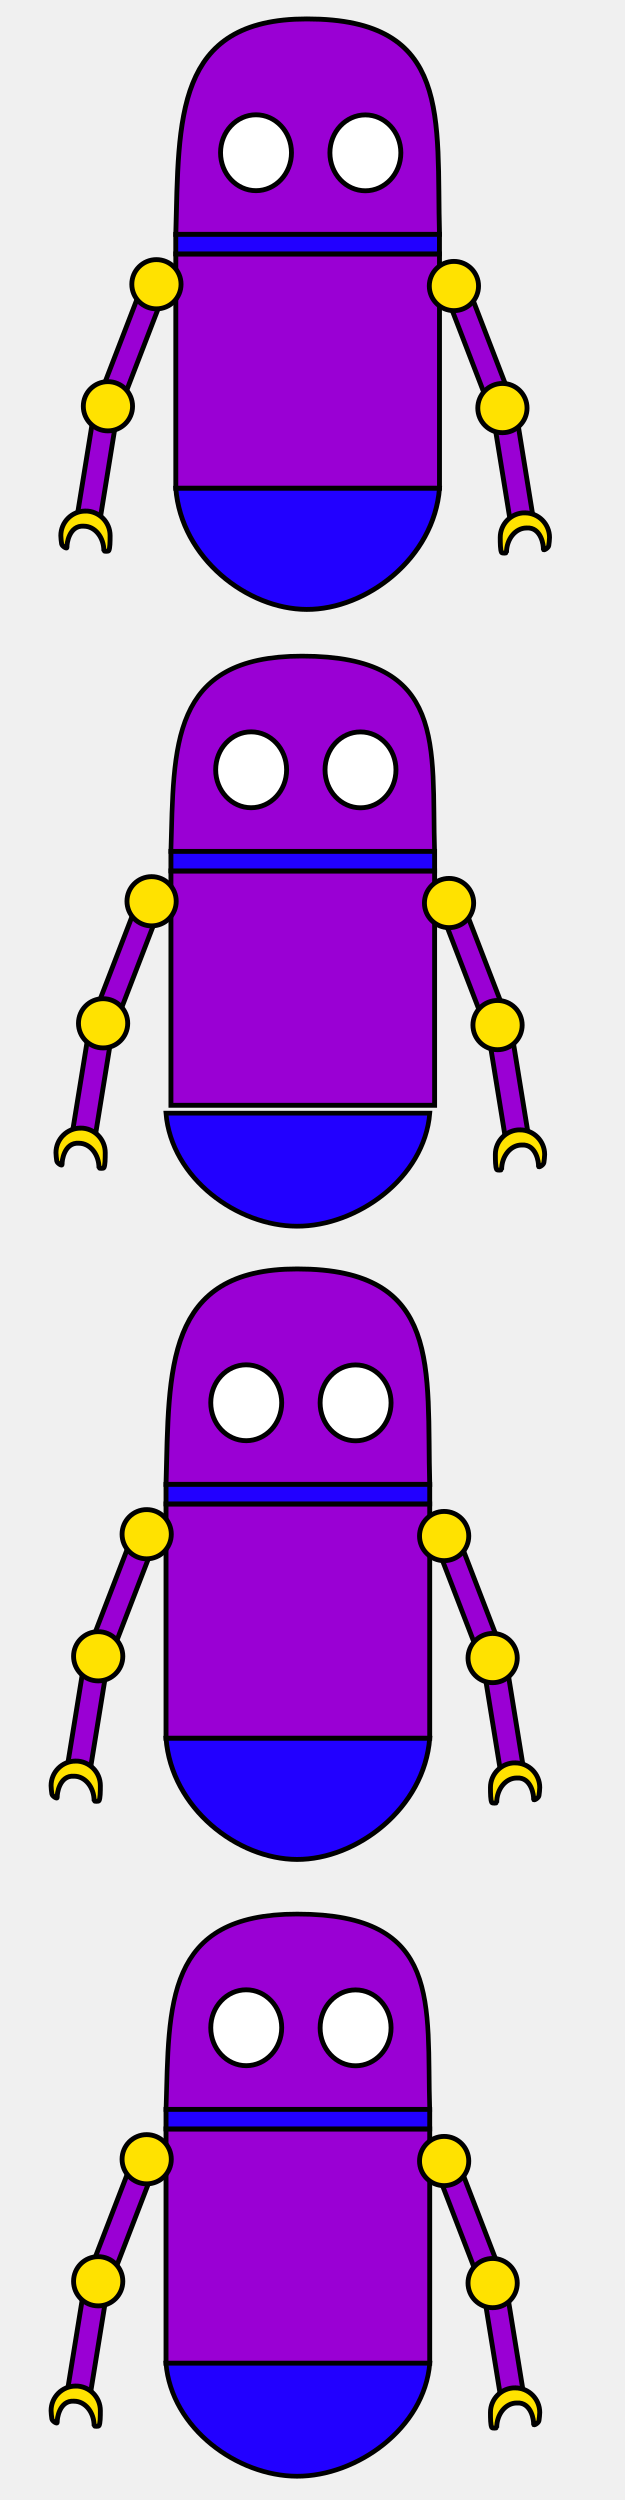
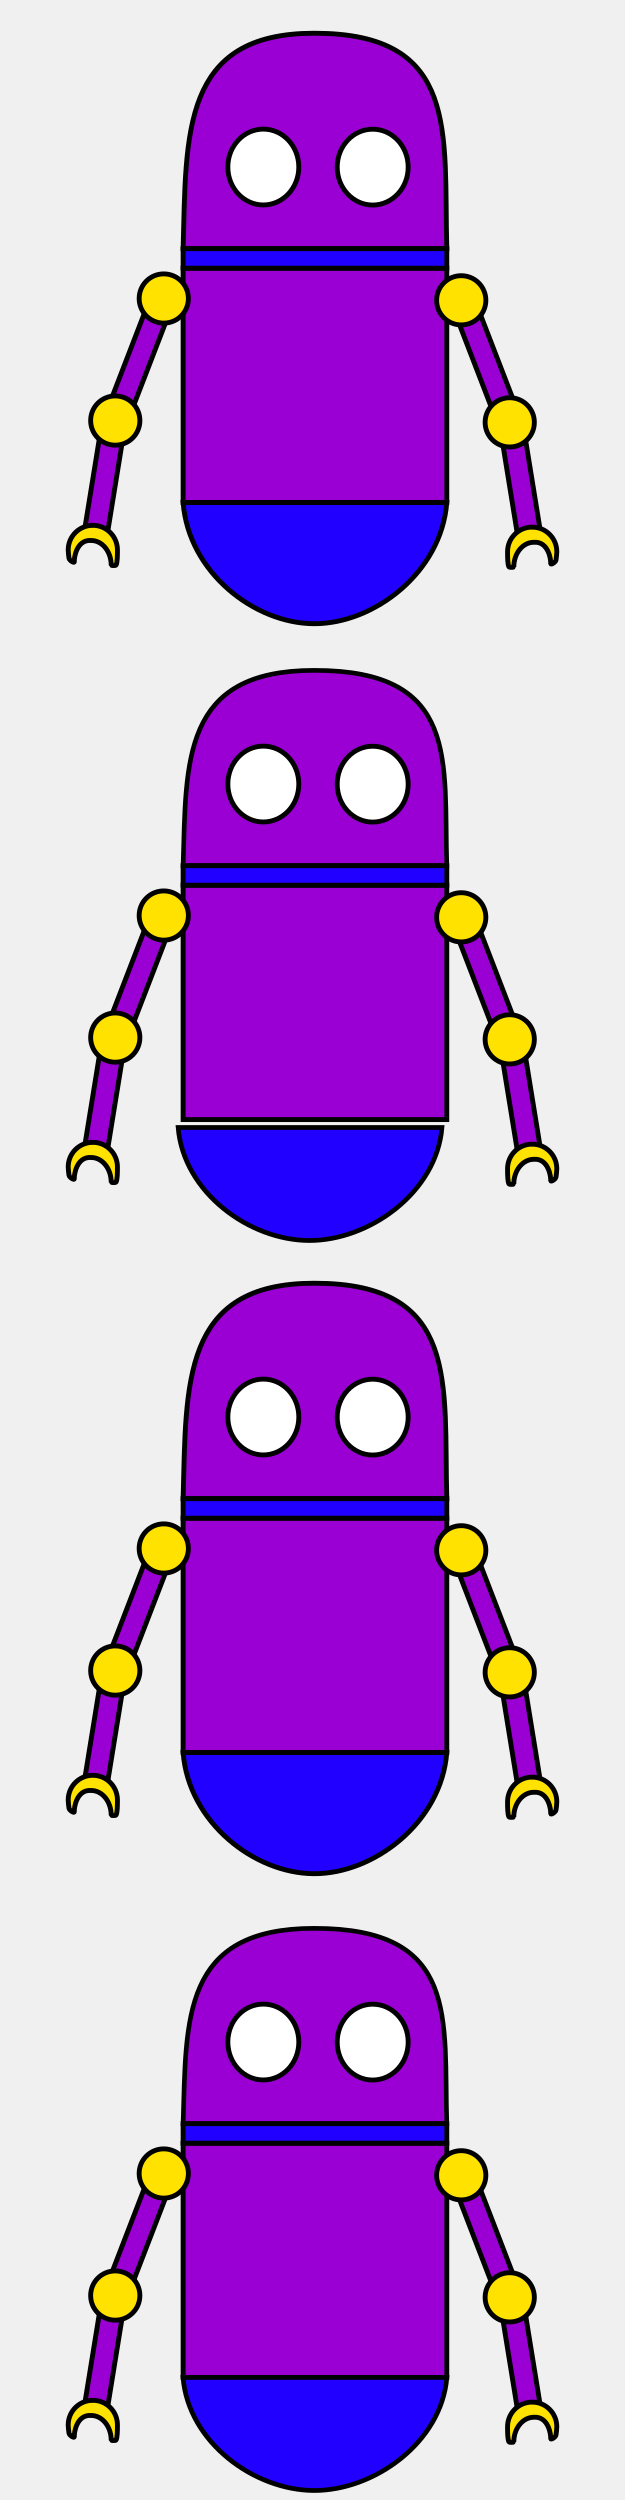
- <svg xmlns="http://www.w3.org/2000/svg" width="64" height="256" viewBox="0 0 16.933 67.733" version="1.1" id="svg8">
+ <svg xmlns="http://www.w3.org/2000/svg" width="192" height="768" viewBox="0 0 50.8 203.2" version="1.1" id="svg8">
  <defs id="defs2" />
-   <g id="layer3" style="opacity:0">
+   <g id="layer3" style="opacity:0" transform="translate(0,135.4667)">
    <rect style="fill:#abdee5;stroke:none;stroke-width:0.5" id="rect3851" width="16.933" height="16.933" x="0" y="-5.5511151e-17" />
    <rect style="fill:#86cfda;stroke:none;stroke-width:0.5" id="rect3851-2" width="16.933" height="16.933" x="8.9009603e-07" y="16.933" />
    <rect style="fill:#abdee5;stroke:none;stroke-width:0.5" id="rect3851-2-7" width="16.933" height="16.933" x="1.0391076e-06" y="33.867" />
    <rect style="fill:#61c0cf;stroke:none;stroke-width:0.5" id="rect3851-2-7-3" width="16.933" height="16.933" x="0" y="50.8" />
  </g>
-   <g id="layer1">
-     <path id="path884" style="fill:#9a00d4;stroke:#000000;stroke-width:0.132;stroke-miterlimit:4;stroke-dasharray:none;fill-opacity:1;stroke-opacity:1" d="M 8.314,0.513 C 4.719,0.513 4.848,3.217 4.763,6.35 h 7.144 C 11.82,3.215 12.274,0.513 8.317,0.513 h -0.003 z" />
-     <ellipse style="fill:#ffffff;stroke:#000000;stroke-width:0.132;stroke-miterlimit:4;stroke-dasharray:none;fill-opacity:1;stroke-opacity:1" id="path891" cx="6.936" cy="4.138" rx="0.961" ry="1.028" />
-     <ellipse style="fill:#ffffff;stroke:#000000;stroke-width:0.132;stroke-miterlimit:4;stroke-dasharray:none;fill-opacity:1;stroke-opacity:1" id="path891-6" cx="9.899" cy="4.141" rx="0.961" ry="1.028" />
-     <path id="rect917" style="fill:#9a00d4;stroke:#000000;stroke-width:0.132;stroke-miterlimit:4;stroke-dasharray:none;fill-opacity:1;stroke-opacity:1" d="m 4.763,6.879 h 7.144 V 13.229 H 4.763 Z" />
-     <rect style="fill:#2200ff;stroke:#000000;stroke-width:0.132;stroke-miterlimit:4;stroke-dasharray:none;fill-opacity:1;stroke-opacity:1" id="rect915" width="7.144" height="0.529" x="4.762" y="6.35" ry="0" />
-     <path id="path919" style="fill:#2200ff;stroke:#000000;stroke-width:0.132;stroke-miterlimit:4;stroke-dasharray:none;fill-opacity:1;stroke-opacity:1" d="m 4.763,13.229 c 0.147,1.895 1.935,3.276 3.546,3.282 1.623,0.006 3.451,-1.387 3.598,-3.282 z" />
-     <rect style="fill:#9a00d4;fill-opacity:1;stroke:#000000;stroke-width:0.132;stroke-miterlimit:4;stroke-dasharray:none;stroke-opacity:1" id="rect1009-6" width="0.627" height="2.865" x="11.384" y="13.272" transform="rotate(-9.220181)" />
-     <rect style="fill:#9a00d4;fill-opacity:1;stroke:#000000;stroke-width:0.132;stroke-miterlimit:4;stroke-dasharray:none;stroke-opacity:1" id="rect1009" width="0.627" height="2.865" x="8.407" y="12.03" transform="rotate(-21.07862)" />
-     <circle style="fill:#ffe200;fill-opacity:1;stroke:#000000;stroke-width:0.132;stroke-miterlimit:4;stroke-dasharray:none;stroke-opacity:1" id="path946" cx="12.298" cy="7.749" r="0.667" />
-     <path id="path946-5" style="fill:#ffe200;fill-opacity:1;stroke:#000000;stroke-width:0.132;stroke-miterlimit:4;stroke-dasharray:none;stroke-opacity:1" d="m 14.22,13.894 c -0.368,-4e-5 -0.667,0.299 -0.667,0.667 1.6e-5,0.164 0.003,0.345 0.036,0.407 0.014,0.027 0.133,0.016 0.133,0.006 -2e-6,-0.37 0.243,-0.669 0.543,-0.669 0.403,-0.031 0.467,0.494 0.456,0.571 -0.009,0.062 0.136,-0.031 0.145,-0.089 0.009,-0.058 0.022,-0.168 0.022,-0.225 -2.3e-5,-0.368 -0.299,-0.667 -0.667,-0.667 z" />
-     <circle style="fill:#ffe200;fill-opacity:1;stroke:#000000;stroke-width:0.132;stroke-miterlimit:4;stroke-dasharray:none;stroke-opacity:1" id="path946-3" cx="13.612" cy="11.056" r="0.667" />
-     <rect style="fill:#9a00d4;fill-opacity:1;stroke:#000000;stroke-width:0.132;stroke-miterlimit:4;stroke-dasharray:none;stroke-opacity:1" id="rect1009-6-9" width="0.627" height="2.865" x="-4.931" y="10.575" transform="matrix(-0.9870799,-0.1602289,-0.1602289,0.9870799,0,0)" />
-     <rect style="fill:#9a00d4;fill-opacity:1;stroke:#000000;stroke-width:0.132;stroke-miterlimit:4;stroke-dasharray:none;stroke-opacity:1" id="rect1009-1" width="0.627" height="2.865" x="-7.006" y="6.038" transform="matrix(-0.9330878,-0.3596487,-0.3596487,0.9330878,0,0)" />
-     <circle style="fill:#ffe200;fill-opacity:1;stroke:#000000;stroke-width:0.132;stroke-miterlimit:4;stroke-dasharray:none;stroke-opacity:1" id="path946-2" cx="-4.238" cy="7.701" r="0.667" transform="scale(-1,1)" />
-     <path id="path946-5-7" style="fill:#ffe200;fill-opacity:1;stroke:#000000;stroke-width:0.132;stroke-miterlimit:4;stroke-dasharray:none;stroke-opacity:1" d="m 2.316,13.845 c 0.368,-4e-5 0.667,0.299 0.667,0.667 -1.57e-5,0.164 -0.003,0.345 -0.036,0.407 -0.014,0.027 -0.133,0.016 -0.133,0.006 1.8e-6,-0.37 -0.243,-0.669 -0.543,-0.669 -0.403,-0.031 -0.467,0.494 -0.456,0.571 0.009,0.062 -0.136,-0.031 -0.145,-0.089 -0.009,-0.058 -0.022,-0.168 -0.022,-0.225 2.28e-5,-0.368 0.299,-0.667 0.667,-0.667 z" />
-     <circle style="fill:#ffe200;fill-opacity:1;stroke:#000000;stroke-width:0.132;stroke-miterlimit:4;stroke-dasharray:none;stroke-opacity:1" id="path946-3-0" cx="-2.924" cy="11.007" r="0.667" transform="scale(-1,1)" />
-     <path id="path884-0" style="fill:#9a00d4;stroke:#000000;stroke-width:0.126;stroke-miterlimit:4;stroke-dasharray:none;fill-opacity:1;stroke-opacity:1" d="m 8.182,17.776 c -3.595,0 -3.467,2.452 -3.552,5.292 h 7.144 c -0.086,-2.842 0.368,-5.292 -3.589,-5.292 h -0.003 z" />
-     <ellipse style="fill:#ffffff;stroke:#000000;stroke-width:0.132;stroke-miterlimit:4;stroke-dasharray:none;fill-opacity:1;stroke-opacity:1" id="path891-8" cx="6.804" cy="20.856" rx="0.961" ry="1.028" />
-     <ellipse style="fill:#ffffff;stroke:#000000;stroke-width:0.132;stroke-miterlimit:4;stroke-dasharray:none;fill-opacity:1;stroke-opacity:1" id="path891-6-9" cx="9.767" cy="20.858" rx="0.961" ry="1.028" />
-     <path id="rect917-3" style="fill:#9a00d4;stroke:#000000;stroke-width:0.132;stroke-miterlimit:4;stroke-dasharray:none;fill-opacity:1;stroke-opacity:1" d="m 4.631,23.596 h 7.144 v 6.35 H 4.631 Z" />
-     <rect style="fill:#2200ff;stroke:#000000;stroke-width:0.132;stroke-miterlimit:4;stroke-dasharray:none;fill-opacity:1;stroke-opacity:1" id="rect915-1" width="7.144" height="0.529" x="4.631" y="23.067" ry="0" />
-     <path id="path919-4" style="fill:#2200ff;stroke:#000000;stroke-width:0.128;stroke-miterlimit:4;stroke-dasharray:none;fill-opacity:1;stroke-opacity:1" d="m 4.496,30.16 c 0.147,1.768 1.936,3.057 3.548,3.062 1.624,0.005 3.453,-1.295 3.6,-3.062 z" />
-     <rect style="fill:#9a00d4;fill-opacity:1;stroke:#000000;stroke-width:0.132;stroke-miterlimit:4;stroke-dasharray:none;stroke-opacity:1" id="rect1009-6-8" width="0.627" height="2.865" x="8.575" y="29.752" transform="rotate(-9.220181)" />
-     <rect style="fill:#9a00d4;fill-opacity:1;stroke:#000000;stroke-width:0.132;stroke-miterlimit:4;stroke-dasharray:none;stroke-opacity:1" id="rect1009-9" width="0.627" height="2.865" x="2.271" y="27.582" transform="rotate(-21.07862)" />
-     <circle style="fill:#ffe200;fill-opacity:1;stroke:#000000;stroke-width:0.132;stroke-miterlimit:4;stroke-dasharray:none;stroke-opacity:1" id="path946-6" cx="12.166" cy="24.466" r="0.667" />
-     <path id="path946-5-77" style="fill:#ffe200;fill-opacity:1;stroke:#000000;stroke-width:0.132;stroke-miterlimit:4;stroke-dasharray:none;stroke-opacity:1" d="m 14.088,30.611 c -0.368,-4e-5 -0.667,0.299 -0.667,0.667 1.6e-5,0.164 0.003,0.345 0.036,0.407 0.014,0.027 0.133,0.016 0.133,0.006 -2e-6,-0.37 0.243,-0.669 0.543,-0.669 0.403,-0.031 0.467,0.494 0.456,0.571 -0.009,0.062 0.136,-0.031 0.145,-0.089 0.009,-0.058 0.022,-0.168 0.022,-0.225 -2.3e-5,-0.368 -0.299,-0.667 -0.667,-0.667 z" />
-     <circle style="fill:#ffe200;fill-opacity:1;stroke:#000000;stroke-width:0.132;stroke-miterlimit:4;stroke-dasharray:none;stroke-opacity:1" id="path946-3-3" cx="13.48" cy="27.773" r="0.667" />
-     <rect style="fill:#9a00d4;fill-opacity:1;stroke:#000000;stroke-width:0.132;stroke-miterlimit:4;stroke-dasharray:none;stroke-opacity:1" id="rect1009-6-9-7" width="0.627" height="2.865" x="-7.479" y="27.097" transform="matrix(-0.9870799,-0.1602289,-0.1602289,0.9870799,0,0)" />
-     <rect style="fill:#9a00d4;fill-opacity:1;stroke:#000000;stroke-width:0.132;stroke-miterlimit:4;stroke-dasharray:none;stroke-opacity:1" id="rect1009-1-1" width="0.627" height="2.865" x="-12.895" y="21.684" transform="matrix(-0.9330878,-0.3596487,-0.3596487,0.9330878,0,0)" />
-     <circle style="fill:#ffe200;fill-opacity:1;stroke:#000000;stroke-width:0.132;stroke-miterlimit:4;stroke-dasharray:none;stroke-opacity:1" id="path946-2-2" cx="-4.107" cy="24.418" r="0.667" transform="scale(-1,1)" />
-     <path id="path946-5-7-2" style="fill:#ffe200;fill-opacity:1;stroke:#000000;stroke-width:0.132;stroke-miterlimit:4;stroke-dasharray:none;stroke-opacity:1" d="m 2.184,30.563 c 0.368,-4e-5 0.667,0.299 0.667,0.667 -1.5e-5,0.164 -0.003,0.345 -0.036,0.407 -0.014,0.027 -0.133,0.016 -0.133,0.006 2e-6,-0.37 -0.243,-0.669 -0.543,-0.669 -0.403,-0.031 -0.467,0.494 -0.456,0.571 0.009,0.062 -0.136,-0.031 -0.145,-0.089 -0.009,-0.058 -0.022,-0.168 -0.022,-0.225 2.2e-5,-0.368 0.299,-0.667 0.667,-0.667 z" />
-     <circle style="fill:#ffe200;fill-opacity:1;stroke:#000000;stroke-width:0.132;stroke-miterlimit:4;stroke-dasharray:none;stroke-opacity:1" id="path946-3-0-1" cx="-2.793" cy="27.725" r="0.667" transform="scale(-1,1)" />
-     <path id="path884-5" style="fill:#9a00d4;stroke:#000000;stroke-width:0.132;stroke-miterlimit:4;stroke-dasharray:none;fill-opacity:1;stroke-opacity:1" d="m 8.05,34.38 c -3.595,0 -3.467,2.704 -3.552,5.837 h 7.144 c -0.086,-3.135 0.368,-5.837 -3.589,-5.837 h -0.003 z" />
-     <ellipse style="fill:#ffffff;stroke:#000000;stroke-width:0.132;stroke-miterlimit:4;stroke-dasharray:none;fill-opacity:1;stroke-opacity:1" id="path891-0" cx="6.671" cy="38.005" rx="0.961" ry="1.028" />
-     <ellipse style="fill:#ffffff;stroke:#000000;stroke-width:0.132;stroke-miterlimit:4;stroke-dasharray:none;fill-opacity:1;stroke-opacity:1" id="path891-6-90" cx="9.634" cy="38.008" rx="0.961" ry="1.028" />
-     <path id="rect917-4" style="fill:#9a00d4;stroke:#000000;stroke-width:0.132;stroke-miterlimit:4;stroke-dasharray:none;fill-opacity:1;stroke-opacity:1" d="m 4.498,40.746 h 7.144 v 6.35 H 4.498 Z" />
-     <rect style="fill:#2200ff;stroke:#000000;stroke-width:0.132;stroke-miterlimit:4;stroke-dasharray:none;fill-opacity:1;stroke-opacity:1" id="rect915-0" width="7.144" height="0.529" x="4.498" y="40.217" ry="0" />
-     <path id="path919-1" style="fill:#2200ff;stroke:#000000;stroke-width:0.132;stroke-miterlimit:4;stroke-dasharray:none;fill-opacity:1;stroke-opacity:1" d="m 4.498,47.096 c 0.147,1.895 1.935,3.276 3.546,3.282 1.623,0.006 3.451,-1.387 3.598,-3.282 z" />
-     <rect style="fill:#9a00d4;fill-opacity:1;stroke:#000000;stroke-width:0.132;stroke-miterlimit:4;stroke-dasharray:none;stroke-opacity:1" id="rect1009-6-3" width="0.627" height="2.865" x="5.696" y="46.659" transform="rotate(-9.220181)" />
-     <rect style="fill:#9a00d4;fill-opacity:1;stroke:#000000;stroke-width:0.132;stroke-miterlimit:4;stroke-dasharray:none;stroke-opacity:1" id="rect1009-7" width="0.627" height="2.865" x="-4.02" y="43.536" transform="rotate(-21.07862)" />
-     <circle style="fill:#ffe200;fill-opacity:1;stroke:#000000;stroke-width:0.132;stroke-miterlimit:4;stroke-dasharray:none;stroke-opacity:1" id="path946-4" cx="12.033" cy="41.616" r="0.667" />
-     <path id="path946-5-1" style="fill:#ffe200;fill-opacity:1;stroke:#000000;stroke-width:0.132;stroke-miterlimit:4;stroke-dasharray:none;stroke-opacity:1" d="m 13.955,47.761 c -0.368,-4e-5 -0.667,0.299 -0.667,0.667 1.6e-5,0.164 0.003,0.345 0.036,0.407 0.014,0.027 0.133,0.016 0.133,0.006 -2e-6,-0.37 0.243,-0.669 0.543,-0.669 0.403,-0.031 0.467,0.494 0.456,0.571 -0.009,0.062 0.136,-0.031 0.145,-0.089 0.009,-0.058 0.022,-0.168 0.022,-0.225 -2.3e-5,-0.368 -0.299,-0.667 -0.667,-0.667 z" />
-     <circle style="fill:#ffe200;fill-opacity:1;stroke:#000000;stroke-width:0.132;stroke-miterlimit:4;stroke-dasharray:none;stroke-opacity:1" id="path946-3-1" cx="13.347" cy="44.922" r="0.667" />
-     <rect style="fill:#9a00d4;fill-opacity:1;stroke:#000000;stroke-width:0.132;stroke-miterlimit:4;stroke-dasharray:none;stroke-opacity:1" id="rect1009-6-9-3" width="0.627" height="2.865" x="-10.096" y="44.046" transform="matrix(-0.9870799,-0.1602289,-0.1602289,0.9870799,0,0)" />
-     <rect style="fill:#9a00d4;fill-opacity:1;stroke:#000000;stroke-width:0.132;stroke-miterlimit:4;stroke-dasharray:none;stroke-opacity:1" id="rect1009-1-0" width="0.627" height="2.865" x="-18.939" y="37.734" transform="matrix(-0.9330878,-0.3596487,-0.3596487,0.9330878,0,0)" />
-     <circle style="fill:#ffe200;fill-opacity:1;stroke:#000000;stroke-width:0.132;stroke-miterlimit:4;stroke-dasharray:none;stroke-opacity:1" id="path946-2-3" cx="-3.974" cy="41.567" r="0.667" transform="scale(-1,1)" />
-     <path id="path946-5-7-21" style="fill:#ffe200;fill-opacity:1;stroke:#000000;stroke-width:0.132;stroke-miterlimit:4;stroke-dasharray:none;stroke-opacity:1" d="m 2.052,47.712 c 0.368,-4e-5 0.667,0.299 0.667,0.667 -1.5e-5,0.164 -0.003,0.345 -0.036,0.407 -0.014,0.027 -0.133,0.016 -0.133,0.006 2e-6,-0.37 -0.243,-0.669 -0.543,-0.669 -0.403,-0.031 -0.467,0.494 -0.456,0.571 0.009,0.062 -0.136,-0.031 -0.145,-0.089 -0.009,-0.058 -0.022,-0.168 -0.022,-0.225 2.2e-5,-0.368 0.299,-0.667 0.667,-0.667 z" />
-     <circle style="fill:#ffe200;fill-opacity:1;stroke:#000000;stroke-width:0.132;stroke-miterlimit:4;stroke-dasharray:none;stroke-opacity:1" id="path946-3-0-7" cx="-2.66" cy="44.874" r="0.667" transform="scale(-1,1)" />
-     <path id="path884-0-5" style="fill:#9a00d4;stroke:#000000;stroke-width:0.126;stroke-miterlimit:4;stroke-dasharray:none;stroke-opacity:1;fill-opacity:1" d="m 8.05,51.858 c -3.595,0 -3.467,2.452 -3.552,5.292 h 7.144 c -0.086,-2.842 0.368,-5.292 -3.589,-5.292 h -0.003 z" />
-     <ellipse style="fill:#ffffff;stroke:#000000;stroke-width:0.132;stroke-miterlimit:4;stroke-dasharray:none;fill-opacity:1;stroke-opacity:1" id="path891-8-6" cx="6.671" cy="54.938" rx="0.961" ry="1.028" />
-     <ellipse style="fill:#ffffff;stroke:#000000;stroke-width:0.132;stroke-miterlimit:4;stroke-dasharray:none;fill-opacity:1;stroke-opacity:1" id="path891-6-9-5" cx="9.634" cy="54.941" rx="0.961" ry="1.028" />
-     <path id="rect917-3-4" style="fill:#9a00d4;stroke:#000000;stroke-width:0.132;stroke-miterlimit:4;stroke-dasharray:none;stroke-opacity:1;fill-opacity:1" d="m 4.498,57.679 h 7.144 v 6.35 H 4.498 Z" />
-     <rect style="fill:#2200ff;stroke:#000000;stroke-width:0.132;stroke-miterlimit:4;stroke-dasharray:none;fill-opacity:1;stroke-opacity:1" id="rect915-1-2" width="7.144" height="0.529" x="4.498" y="57.15" ry="0" />
-     <path id="path919-4-2" style="fill:#2200ff;stroke:#000000;stroke-width:0.128;stroke-miterlimit:4;stroke-dasharray:none;fill-opacity:1;stroke-opacity:1" d="m 4.496,64.027 c 0.147,1.768 1.936,3.057 3.548,3.062 1.624,0.005 3.453,-1.295 3.6,-3.062 z" />
-     <rect style="fill:#9a00d4;fill-opacity:1;stroke:#000000;stroke-width:0.132;stroke-miterlimit:4;stroke-dasharray:none;stroke-opacity:1" id="rect1009-6-8-1" width="0.627" height="2.865" x="2.983" y="63.374" transform="rotate(-9.220181)" />
-     <rect style="fill:#9a00d4;fill-opacity:1;stroke:#000000;stroke-width:0.132;stroke-miterlimit:4;stroke-dasharray:none;stroke-opacity:1" id="rect1009-9-7" width="0.627" height="2.865" x="-10.11" y="59.336" transform="rotate(-21.07862)" />
-     <circle style="fill:#ffe200;fill-opacity:1;stroke:#000000;stroke-width:0.132;stroke-miterlimit:4;stroke-dasharray:none;stroke-opacity:1" id="path946-6-2" cx="12.033" cy="58.549" r="0.667" />
-     <path id="path946-5-77-4" style="fill:#ffe200;fill-opacity:1;stroke:#000000;stroke-width:0.132;stroke-miterlimit:4;stroke-dasharray:none;stroke-opacity:1" d="m 13.955,64.694 c -0.368,-4e-5 -0.667,0.299 -0.667,0.667 1.6e-5,0.164 0.003,0.345 0.036,0.407 0.014,0.027 0.133,0.016 0.133,0.006 -2e-6,-0.37 0.243,-0.669 0.543,-0.669 0.403,-0.031 0.467,0.494 0.456,0.571 -0.009,0.062 0.136,-0.031 0.145,-0.089 0.009,-0.058 0.022,-0.168 0.022,-0.225 -2.3e-5,-0.368 -0.299,-0.667 -0.667,-0.667 z" />
-     <circle style="fill:#ffe200;fill-opacity:1;stroke:#000000;stroke-width:0.132;stroke-miterlimit:4;stroke-dasharray:none;stroke-opacity:1" id="path946-3-3-1" cx="13.347" cy="61.856" r="0.667" />
-     <rect style="fill:#9a00d4;fill-opacity:1;stroke:#000000;stroke-width:0.132;stroke-miterlimit:4;stroke-dasharray:none;stroke-opacity:1" id="rect1009-6-9-7-6" width="0.627" height="2.865" x="-12.809" y="60.761" transform="matrix(-0.9870799,-0.1602289,-0.1602289,0.9870799,0,0)" />
-     <rect style="fill:#9a00d4;fill-opacity:1;stroke:#000000;stroke-width:0.132;stroke-miterlimit:4;stroke-dasharray:none;stroke-opacity:1" id="rect1009-1-1-5" width="0.627" height="2.865" x="-25.029" y="53.534" transform="matrix(-0.9330878,-0.3596487,-0.3596487,0.9330878,0,0)" />
-     <circle style="fill:#ffe200;fill-opacity:1;stroke:#000000;stroke-width:0.132;stroke-miterlimit:4;stroke-dasharray:none;stroke-opacity:1" id="path946-2-2-7" cx="-3.974" cy="58.501" r="0.667" transform="scale(-1,1)" />
-     <path id="path946-5-7-2-8" style="fill:#ffe200;fill-opacity:1;stroke:#000000;stroke-width:0.132;stroke-miterlimit:4;stroke-dasharray:none;stroke-opacity:1" d="m 2.052,64.645 c 0.368,-4e-5 0.667,0.299 0.667,0.667 -1.5e-5,0.164 -0.003,0.345 -0.036,0.407 -0.014,0.027 -0.133,0.016 -0.133,0.006 2e-6,-0.37 -0.243,-0.669 -0.543,-0.669 -0.403,-0.031 -0.467,0.494 -0.456,0.571 0.009,0.062 -0.136,-0.031 -0.145,-0.089 -0.009,-0.058 -0.022,-0.168 -0.022,-0.225 2.2e-5,-0.368 0.299,-0.667 0.667,-0.667 z" />
-     <circle style="fill:#ffe200;fill-opacity:1;stroke:#000000;stroke-width:0.132;stroke-miterlimit:4;stroke-dasharray:none;stroke-opacity:1" id="path946-3-0-1-5" cx="-2.66" cy="61.807" r="0.667" transform="scale(-1,1)" />
+   <g id="layer1" transform="translate(0,135.4667)">
+     <g id="g6335" transform="translate(3.23227)">
+       <path d="m 22.306,-132.766 c -10.785,0 -10.4,8.113 -10.655,17.511 h 21.432 c -0.258,-9.404 1.105,-17.511 -10.766,-17.511 h -0.01 z" style="fill:#9a00d4;fill-opacity:1;stroke:#000000;stroke-width:0.397;stroke-miterlimit:4;stroke-dasharray:none;stroke-opacity:1" id="path884" />
+       <ellipse ry="3.083" rx="2.884" cy="-121.89" cx="18.17" id="path891" style="fill:#ffffff;fill-opacity:1;stroke:#000000;stroke-width:0.397;stroke-miterlimit:4;stroke-dasharray:none;stroke-opacity:1" />
+       <ellipse ry="3.083" rx="2.884" cy="-121.883" cx="27.061" id="path891-6" style="fill:#ffffff;fill-opacity:1;stroke:#000000;stroke-width:0.397;stroke-miterlimit:4;stroke-dasharray:none;stroke-opacity:1" />
+       <path d="m 11.651,-113.668 h 21.432 v 19.05 H 11.651 Z" style="fill:#9a00d4;fill-opacity:1;stroke:#000000;stroke-width:0.397;stroke-miterlimit:4;stroke-dasharray:none;stroke-opacity:1" id="rect917" />
+       <rect ry="0" y="-115.255" x="11.651" height="1.587" width="21.432" id="rect915" style="fill:#2200ff;fill-opacity:1;stroke:#000000;stroke-width:0.397;stroke-miterlimit:4;stroke-dasharray:none;stroke-opacity:1" />
+       <path d="m 11.651,-94.618 c 0.441,5.684 5.805,9.829 10.637,9.847 4.87,0.018 10.354,-4.162 10.795,-9.847 z" style="fill:#2200ff;fill-opacity:1;stroke:#000000;stroke-width:0.397;stroke-miterlimit:4;stroke-dasharray:none;stroke-opacity:1" id="path919" />
+       <rect transform="matrix(0.9870804,-0.1602258,0.160232,0.9870794,0,0)" y="-93.176" x="53.07" height="8.596" width="1.882" id="rect1009-6" style="fill:#9a00d4;fill-opacity:1;stroke:#000000;stroke-width:0.397;stroke-miterlimit:4;stroke-dasharray:none;stroke-opacity:1" />
+       <rect transform="matrix(0.9330902,-0.3596425,0.359655,0.9330854,0,0)" y="-90.176" x="71.063" height="8.596" width="1.882" id="rect1009" style="fill:#9a00d4;fill-opacity:1;stroke:#000000;stroke-width:0.397;stroke-miterlimit:4;stroke-dasharray:none;stroke-opacity:1" />
+       <ellipse ry="2.001" rx="2.001" cy="-111.058" cx="34.257" id="path946" style="fill:#ffe200;fill-opacity:1;stroke:#000000;stroke-width:0.397;stroke-miterlimit:4;stroke-dasharray:none;stroke-opacity:1" />
+       <path d="m 40.024,-92.624 c -1.105,-1.2e-4 -2.002,0.896 -2.002,2.001 4.7e-5,0.492 0.01,1.035 0.108,1.222 0.042,0.08 0.4,0.049 0.4,0.018 -6e-6,-1.109 0.729,-2.008 1.628,-2.008 1.21,-0.093 1.4,1.481 1.367,1.712 -0.026,0.185 0.409,-0.094 0.435,-0.267 0.026,-0.173 0.065,-0.505 0.065,-0.675 -7e-5,-1.105 -0.896,-2.001 -2.001,-2.001 z" style="fill:#ffe200;fill-opacity:1;stroke:#000000;stroke-width:0.397;stroke-miterlimit:4;stroke-dasharray:none;stroke-opacity:1" id="path946-5" />
+       <ellipse ry="2.001" rx="2.001" cy="-101.138" cx="38.199" id="path946-3" style="fill:#ffe200;fill-opacity:1;stroke:#000000;stroke-width:0.397;stroke-miterlimit:4;stroke-dasharray:none;stroke-opacity:1" />
+       <rect transform="matrix(-0.9870804,-0.1602258,-0.160232,0.9870794,0,0)" y="-100.423" x="9.33" height="8.596" width="1.882" id="rect1009-6-9" style="fill:#9a00d4;fill-opacity:1;stroke:#000000;stroke-width:0.397;stroke-miterlimit:4;stroke-dasharray:none;stroke-opacity:1" />
+       <rect transform="matrix(-0.9330902,-0.3596425,-0.359655,0.9330854,0,0)" y="-106.257" x="29.747" height="8.596" width="1.882" id="rect1009-1" style="fill:#9a00d4;fill-opacity:1;stroke:#000000;stroke-width:0.397;stroke-miterlimit:4;stroke-dasharray:none;stroke-opacity:1" />
+       <ellipse ry="2.001" rx="2.001" transform="scale(-1,1)" cy="-111.204" cx="-10.079" id="path946-2" style="fill:#ffe200;fill-opacity:1;stroke:#000000;stroke-width:0.397;stroke-miterlimit:4;stroke-dasharray:none;stroke-opacity:1" />
+       <path d="m 4.312,-92.769 c 1.105,-1.2e-4 2.002,0.896 2.002,2.001 -4.71e-5,0.492 -0.01,1.035 -0.108,1.222 -0.042,0.08 -0.4,0.049 -0.4,0.018 5.5e-6,-1.109 -0.729,-2.008 -1.628,-2.008 -1.21,-0.093 -1.4,1.481 -1.367,1.712 0.027,0.185 -0.409,-0.094 -0.435,-0.267 -0.026,-0.173 -0.065,-0.505 -0.065,-0.675 6.84e-5,-1.105 0.896,-2.001 2.001,-2.001 z" style="fill:#ffe200;fill-opacity:1;stroke:#000000;stroke-width:0.397;stroke-miterlimit:4;stroke-dasharray:none;stroke-opacity:1" id="path946-5-7" />
+       <ellipse ry="2.001" rx="2.001" transform="scale(-1,1)" cy="-101.284" cx="-6.137" id="path946-3-0" style="fill:#ffe200;fill-opacity:1;stroke:#000000;stroke-width:0.397;stroke-miterlimit:4;stroke-dasharray:none;stroke-opacity:1" />
+     </g>
+     <g id="g6353" transform="translate(3.628097)">
+       <path d="m 21.91,-80.979 c -10.785,0 -10.4,7.355 -10.655,15.875 h 21.432 c -0.258,-8.526 1.105,-15.875 -10.766,-15.875 h -0.01 z" style="fill:#9a00d4;fill-opacity:1;stroke:#000000;stroke-width:0.378;stroke-miterlimit:4;stroke-dasharray:none;stroke-opacity:1" id="path884-0" />
+       <ellipse ry="3.083" rx="2.884" cy="-71.739" cx="17.775" id="path891-8" style="fill:#ffffff;fill-opacity:1;stroke:#000000;stroke-width:0.397;stroke-miterlimit:4;stroke-dasharray:none;stroke-opacity:1" />
+       <ellipse ry="3.083" rx="2.884" cy="-71.731" cx="26.665" id="path891-6-9" style="fill:#ffffff;fill-opacity:1;stroke:#000000;stroke-width:0.397;stroke-miterlimit:4;stroke-dasharray:none;stroke-opacity:1" />
+       <path d="m 11.255,-63.517 h 21.432 v 19.05 H 11.255 Z" style="fill:#9a00d4;fill-opacity:1;stroke:#000000;stroke-width:0.397;stroke-miterlimit:4;stroke-dasharray:none;stroke-opacity:1" id="rect917-3" />
+       <rect ry="0" y="-65.104" x="11.255" height="1.587" width="21.432" id="rect915-1" style="fill:#2200ff;fill-opacity:1;stroke:#000000;stroke-width:0.397;stroke-miterlimit:4;stroke-dasharray:none;stroke-opacity:1" />
+       <path d="m 10.85,-43.825 c 0.441,5.304 5.809,9.171 10.644,9.187 4.873,0.017 10.36,-3.884 10.802,-9.187 z" style="fill:#2200ff;fill-opacity:1;stroke:#000000;stroke-width:0.383;stroke-miterlimit:4;stroke-dasharray:none;stroke-opacity:1" id="path919-4" />
+       <rect transform="matrix(0.9870804,-0.1602258,0.160232,0.9870794,0,0)" y="-43.736" x="44.643" height="8.596" width="1.882" id="rect1009-6-8" style="fill:#9a00d4;fill-opacity:1;stroke:#000000;stroke-width:0.397;stroke-miterlimit:4;stroke-dasharray:none;stroke-opacity:1" />
+       <rect transform="matrix(0.9330902,-0.3596425,0.359655,0.9330854,0,0)" y="-43.523" x="52.657" height="8.596" width="1.882" id="rect1009-9" style="fill:#9a00d4;fill-opacity:1;stroke:#000000;stroke-width:0.397;stroke-miterlimit:4;stroke-dasharray:none;stroke-opacity:1" />
+       <ellipse ry="2.001" rx="2.001" cy="-60.907" cx="33.861" id="path946-6" style="fill:#ffe200;fill-opacity:1;stroke:#000000;stroke-width:0.397;stroke-miterlimit:4;stroke-dasharray:none;stroke-opacity:1" />
+       <path d="m 39.628,-42.472 c -1.105,-1.2e-4 -2.002,0.896 -2.002,2.001 4.7e-5,0.492 0.01,1.035 0.108,1.222 0.042,0.08 0.4,0.049 0.4,0.018 -6e-6,-1.109 0.729,-2.008 1.628,-2.008 1.21,-0.093 1.4,1.481 1.367,1.712 -0.026,0.185 0.409,-0.094 0.435,-0.267 0.026,-0.173 0.065,-0.505 0.065,-0.675 -7e-5,-1.105 -0.896,-2.001 -2.001,-2.001 z" style="fill:#ffe200;fill-opacity:1;stroke:#000000;stroke-width:0.397;stroke-miterlimit:4;stroke-dasharray:none;stroke-opacity:1" id="path946-5-77" />
+       <ellipse ry="2.001" rx="2.001" cy="-50.987" cx="37.803" id="path946-3-3" style="fill:#ffe200;fill-opacity:1;stroke:#000000;stroke-width:0.397;stroke-miterlimit:4;stroke-dasharray:none;stroke-opacity:1" />
+       <rect transform="matrix(-0.9870804,-0.1602258,-0.160232,0.9870794,0,0)" y="-50.856" x="1.685" height="8.596" width="1.882" id="rect1009-6-9-7" style="fill:#9a00d4;fill-opacity:1;stroke:#000000;stroke-width:0.397;stroke-miterlimit:4;stroke-dasharray:none;stroke-opacity:1" />
+       <rect transform="matrix(-0.9330902,-0.3596425,-0.359655,0.9330854,0,0)" y="-59.318" x="12.079" height="8.596" width="1.882" id="rect1009-1-1" style="fill:#9a00d4;fill-opacity:1;stroke:#000000;stroke-width:0.397;stroke-miterlimit:4;stroke-dasharray:none;stroke-opacity:1" />
+       <ellipse ry="2.001" rx="2.001" transform="scale(-1,1)" cy="-61.052" cx="-9.683" id="path946-2-2" style="fill:#ffe200;fill-opacity:1;stroke:#000000;stroke-width:0.397;stroke-miterlimit:4;stroke-dasharray:none;stroke-opacity:1" />
+       <path d="m 3.916,-42.618 c 1.105,-1.2e-4 2.002,0.896 2.002,2.001 -4.5e-5,0.492 -0.01,1.035 -0.108,1.222 -0.042,0.08 -0.4,0.049 -0.4,0.018 6e-6,-1.109 -0.729,-2.008 -1.628,-2.008 -1.21,-0.093 -1.4,1.481 -1.367,1.712 0.027,0.185 -0.409,-0.094 -0.435,-0.267 -0.026,-0.173 -0.065,-0.505 -0.065,-0.675 6.6e-5,-1.105 0.896,-2.001 2.001,-2.001 z" style="fill:#ffe200;fill-opacity:1;stroke:#000000;stroke-width:0.397;stroke-miterlimit:4;stroke-dasharray:none;stroke-opacity:1" id="path946-5-7-2" />
+       <ellipse ry="2.001" rx="2.001" transform="scale(-1,1)" cy="-51.132" cx="-5.741" id="path946-3-0-1" style="fill:#ffe200;fill-opacity:1;stroke:#000000;stroke-width:0.397;stroke-miterlimit:4;stroke-dasharray:none;stroke-opacity:1" />
+     </g>
+     <g id="g6371" transform="translate(4.026033)">
+       <path d="m 21.512,-31.167 c -10.785,0 -10.4,8.113 -10.655,17.511 h 21.432 c -0.258,-9.404 1.105,-17.511 -10.766,-17.511 h -0.01 z" style="fill:#9a00d4;fill-opacity:1;stroke:#000000;stroke-width:0.397;stroke-miterlimit:4;stroke-dasharray:none;stroke-opacity:1" id="path884-5" />
+       <ellipse ry="3.083" rx="2.884" cy="-20.291" cx="17.377" id="path891-0" style="fill:#ffffff;fill-opacity:1;stroke:#000000;stroke-width:0.397;stroke-miterlimit:4;stroke-dasharray:none;stroke-opacity:1" />
+       <ellipse ry="3.083" rx="2.884" cy="-20.284" cx="26.267" id="path891-6-90" style="fill:#ffffff;fill-opacity:1;stroke:#000000;stroke-width:0.397;stroke-miterlimit:4;stroke-dasharray:none;stroke-opacity:1" />
+       <path d="M 10.857,-12.069 H 32.289 V 6.981 H 10.857 Z" style="fill:#9a00d4;fill-opacity:1;stroke:#000000;stroke-width:0.397;stroke-miterlimit:4;stroke-dasharray:none;stroke-opacity:1" id="rect917-4" />
+       <rect ry="0" y="-13.656" x="10.857" height="1.587" width="21.432" id="rect915-0" style="fill:#2200ff;fill-opacity:1;stroke:#000000;stroke-width:0.397;stroke-miterlimit:4;stroke-dasharray:none;stroke-opacity:1" />
+       <path d="m 10.857,6.981 c 0.441,5.684 5.805,9.829 10.637,9.847 4.87,0.018 10.354,-4.162 10.795,-9.847 z" style="fill:#2200ff;fill-opacity:1;stroke:#000000;stroke-width:0.397;stroke-miterlimit:4;stroke-dasharray:none;stroke-opacity:1" id="path919-1" />
+       <rect transform="matrix(0.9870804,-0.1602258,0.160232,0.9870794,0,0)" y="6.983" x="36.007" height="8.596" width="1.882" id="rect1009-6-3" style="fill:#9a00d4;fill-opacity:1;stroke:#000000;stroke-width:0.397;stroke-miterlimit:4;stroke-dasharray:none;stroke-opacity:1" />
+       <rect transform="matrix(0.9330902,-0.3596425,0.359655,0.9330854,0,0)" y="4.34" x="33.782" height="8.596" width="1.882" id="rect1009-7" style="fill:#9a00d4;fill-opacity:1;stroke:#000000;stroke-width:0.397;stroke-miterlimit:4;stroke-dasharray:none;stroke-opacity:1" />
+       <ellipse ry="2.001" rx="2.001" cy="-9.459" cx="33.463" id="path946-4" style="fill:#ffe200;fill-opacity:1;stroke:#000000;stroke-width:0.397;stroke-miterlimit:4;stroke-dasharray:none;stroke-opacity:1" />
+       <path d="m 39.23,8.976 c -1.105,-1.201e-4 -2.002,0.896 -2.002,2.001 4.8e-5,0.492 0.01,1.035 0.108,1.222 0.042,0.08 0.4,0.049 0.4,0.018 -6e-6,-1.109 0.729,-2.008 1.628,-2.008 1.21,-0.093 1.4,1.481 1.367,1.712 -0.026,0.185 0.409,-0.094 0.435,-0.267 0.026,-0.173 0.065,-0.505 0.065,-0.675 -6.9e-5,-1.105 -0.896,-2.001 -2.001,-2.001 z" style="fill:#ffe200;fill-opacity:1;stroke:#000000;stroke-width:0.397;stroke-miterlimit:4;stroke-dasharray:none;stroke-opacity:1" id="path946-5-1" />
+       <ellipse ry="2.001" rx="2.001" cy="0.461" cx="37.405" id="path946-3-1" style="fill:#ffe200;fill-opacity:1;stroke:#000000;stroke-width:0.397;stroke-miterlimit:4;stroke-dasharray:none;stroke-opacity:1" />
+       <rect transform="matrix(-0.9870804,-0.1602258,-0.160232,0.9870794,0,0)" y="-0.009" x="-6.166" height="8.596" width="1.882" id="rect1009-6-9-3" style="fill:#9a00d4;fill-opacity:1;stroke:#000000;stroke-width:0.397;stroke-miterlimit:4;stroke-dasharray:none;stroke-opacity:1" />
+       <rect transform="matrix(-0.9330902,-0.3596425,-0.359655,0.9330854,0,0)" y="-11.17" x="-6.053" height="8.596" width="1.882" id="rect1009-1-0" style="fill:#9a00d4;fill-opacity:1;stroke:#000000;stroke-width:0.397;stroke-miterlimit:4;stroke-dasharray:none;stroke-opacity:1" />
+       <ellipse ry="2.001" rx="2.001" transform="scale(-1,1)" cy="-9.605" cx="-9.285" id="path946-2-3" style="fill:#ffe200;fill-opacity:1;stroke:#000000;stroke-width:0.397;stroke-miterlimit:4;stroke-dasharray:none;stroke-opacity:1" />
+       <path d="m 3.518,8.83 c 1.105,-1.201e-4 2.002,0.896 2.002,2.001 -4.51e-5,0.492 -0.01,1.035 -0.108,1.222 -0.042,0.08 -0.4,0.049 -0.4,0.018 6.1e-6,-1.109 -0.729,-2.008 -1.628,-2.008 -1.21,-0.093 -1.4,1.481 -1.367,1.712 0.026,0.185 -0.409,-0.094 -0.435,-0.267 -0.026,-0.173 -0.065,-0.505 -0.065,-0.675 C 1.517,9.726 2.413,8.83 3.518,8.83 Z" style="fill:#ffe200;fill-opacity:1;stroke:#000000;stroke-width:0.397;stroke-miterlimit:4;stroke-dasharray:none;stroke-opacity:1" id="path946-5-7-21" />
+       <ellipse ry="2.001" rx="2.001" transform="scale(-1,1)" cy="0.316" cx="-5.343" id="path946-3-0-7" style="fill:#ffe200;fill-opacity:1;stroke:#000000;stroke-width:0.397;stroke-miterlimit:4;stroke-dasharray:none;stroke-opacity:1" />
+     </g>
+     <g id="g6389" transform="translate(4.026033)">
+       <path d="m 21.512,21.269 c -10.785,0 -10.4,7.355 -10.655,15.875 H 32.289 C 32.031,28.618 33.393,21.269 21.522,21.269 h -0.01 z" style="fill:#9a00d4;fill-opacity:1;stroke:#000000;stroke-width:0.378;stroke-miterlimit:4;stroke-dasharray:none;stroke-opacity:1" id="path884-0-5" />
+       <ellipse ry="3.083" rx="2.884" cy="30.509" cx="17.377" id="path891-8-6" style="fill:#ffffff;fill-opacity:1;stroke:#000000;stroke-width:0.397;stroke-miterlimit:4;stroke-dasharray:none;stroke-opacity:1" />
+       <ellipse ry="3.083" rx="2.884" cy="30.516" cx="26.267" id="path891-6-9-5" style="fill:#ffffff;fill-opacity:1;stroke:#000000;stroke-width:0.397;stroke-miterlimit:4;stroke-dasharray:none;stroke-opacity:1" />
+       <path d="M 10.857,38.731 H 32.289 V 57.781 H 10.857 Z" style="fill:#9a00d4;fill-opacity:1;stroke:#000000;stroke-width:0.397;stroke-miterlimit:4;stroke-dasharray:none;stroke-opacity:1" id="rect917-3-4" />
+       <rect ry="0" y="37.143" x="10.857" height="1.587" width="21.432" id="rect915-1-2" style="fill:#2200ff;fill-opacity:1;stroke:#000000;stroke-width:0.397;stroke-miterlimit:4;stroke-dasharray:none;stroke-opacity:1" />
+       <path d="m 10.85,57.774 c 0.441,5.304 5.809,9.171 10.644,9.187 4.873,0.017 10.36,-3.884 10.802,-9.187 z" style="fill:#2200ff;fill-opacity:1;stroke:#000000;stroke-width:0.383;stroke-miterlimit:4;stroke-dasharray:none;stroke-opacity:1" id="path919-4-2" />
+       <rect transform="matrix(0.9870804,-0.1602258,0.160232,0.9870794,0,0)" y="57.127" x="27.867" height="8.596" width="1.882" id="rect1009-6-8-1" style="fill:#9a00d4;fill-opacity:1;stroke:#000000;stroke-width:0.397;stroke-miterlimit:4;stroke-dasharray:none;stroke-opacity:1" />
+       <rect transform="matrix(0.9330902,-0.3596425,0.359655,0.9330854,0,0)" y="51.741" x="15.512" height="8.596" width="1.882" id="rect1009-9-7" style="fill:#9a00d4;fill-opacity:1;stroke:#000000;stroke-width:0.397;stroke-miterlimit:4;stroke-dasharray:none;stroke-opacity:1" />
+       <ellipse ry="2.001" rx="2.001" cy="41.341" cx="33.463" id="path946-6-2" style="fill:#ffe200;fill-opacity:1;stroke:#000000;stroke-width:0.397;stroke-miterlimit:4;stroke-dasharray:none;stroke-opacity:1" />
+       <path d="m 39.23,59.775 c -1.105,-1.2e-4 -2.002,0.896 -2.002,2.001 4.8e-5,0.492 0.01,1.035 0.108,1.222 0.042,0.08 0.4,0.049 0.4,0.018 -6e-6,-1.109 0.729,-2.008 1.628,-2.008 1.21,-0.093 1.4,1.481 1.367,1.712 -0.026,0.185 0.409,-0.094 0.435,-0.267 0.026,-0.173 0.065,-0.505 0.065,-0.675 -6.9e-5,-1.105 -0.896,-2.001 -2.001,-2.001 z" style="fill:#ffe200;fill-opacity:1;stroke:#000000;stroke-width:0.397;stroke-miterlimit:4;stroke-dasharray:none;stroke-opacity:1" id="path946-5-77-4" />
+       <ellipse ry="2.001" rx="2.001" cy="51.261" cx="37.405" id="path946-3-3-1" style="fill:#ffe200;fill-opacity:1;stroke:#000000;stroke-width:0.397;stroke-miterlimit:4;stroke-dasharray:none;stroke-opacity:1" />
+       <rect transform="matrix(-0.9870804,-0.1602258,-0.160232,0.9870794,0,0)" y="50.134" x="-14.305" height="8.596" width="1.882" id="rect1009-6-9-7-6" style="fill:#9a00d4;fill-opacity:1;stroke:#000000;stroke-width:0.397;stroke-miterlimit:4;stroke-dasharray:none;stroke-opacity:1" />
+       <rect transform="matrix(-0.9330902,-0.3596425,-0.359655,0.9330854,0,0)" y="36.231" x="-24.324" height="8.596" width="1.882" id="rect1009-1-1-5" style="fill:#9a00d4;fill-opacity:1;stroke:#000000;stroke-width:0.397;stroke-miterlimit:4;stroke-dasharray:none;stroke-opacity:1" />
+       <ellipse ry="2.001" rx="2.001" transform="scale(-1,1)" cy="41.195" cx="-9.285" id="path946-2-2-7" style="fill:#ffe200;fill-opacity:1;stroke:#000000;stroke-width:0.397;stroke-miterlimit:4;stroke-dasharray:none;stroke-opacity:1" />
+       <path d="m 3.518,59.63 c 1.105,-1.2e-4 2.002,0.896 2.002,2.001 -4.51e-5,0.492 -0.01,1.035 -0.108,1.222 -0.042,0.08 -0.4,0.049 -0.4,0.018 6e-6,-1.109 -0.729,-2.008 -1.628,-2.008 -1.21,-0.093 -1.4,1.481 -1.367,1.712 0.027,0.185 -0.409,-0.094 -0.435,-0.267 -0.026,-0.173 -0.065,-0.505 -0.065,-0.675 6.61e-5,-1.105 0.896,-2.001 2.001,-2.001 z" style="fill:#ffe200;fill-opacity:1;stroke:#000000;stroke-width:0.397;stroke-miterlimit:4;stroke-dasharray:none;stroke-opacity:1" id="path946-5-7-2-8" />
+       <ellipse ry="2.001" rx="2.001" transform="scale(-1,1)" cy="51.115" cx="-5.343" id="path946-3-0-1-5" style="fill:#ffe200;fill-opacity:1;stroke:#000000;stroke-width:0.397;stroke-miterlimit:4;stroke-dasharray:none;stroke-opacity:1" />
+     </g>
  </g>
</svg>
